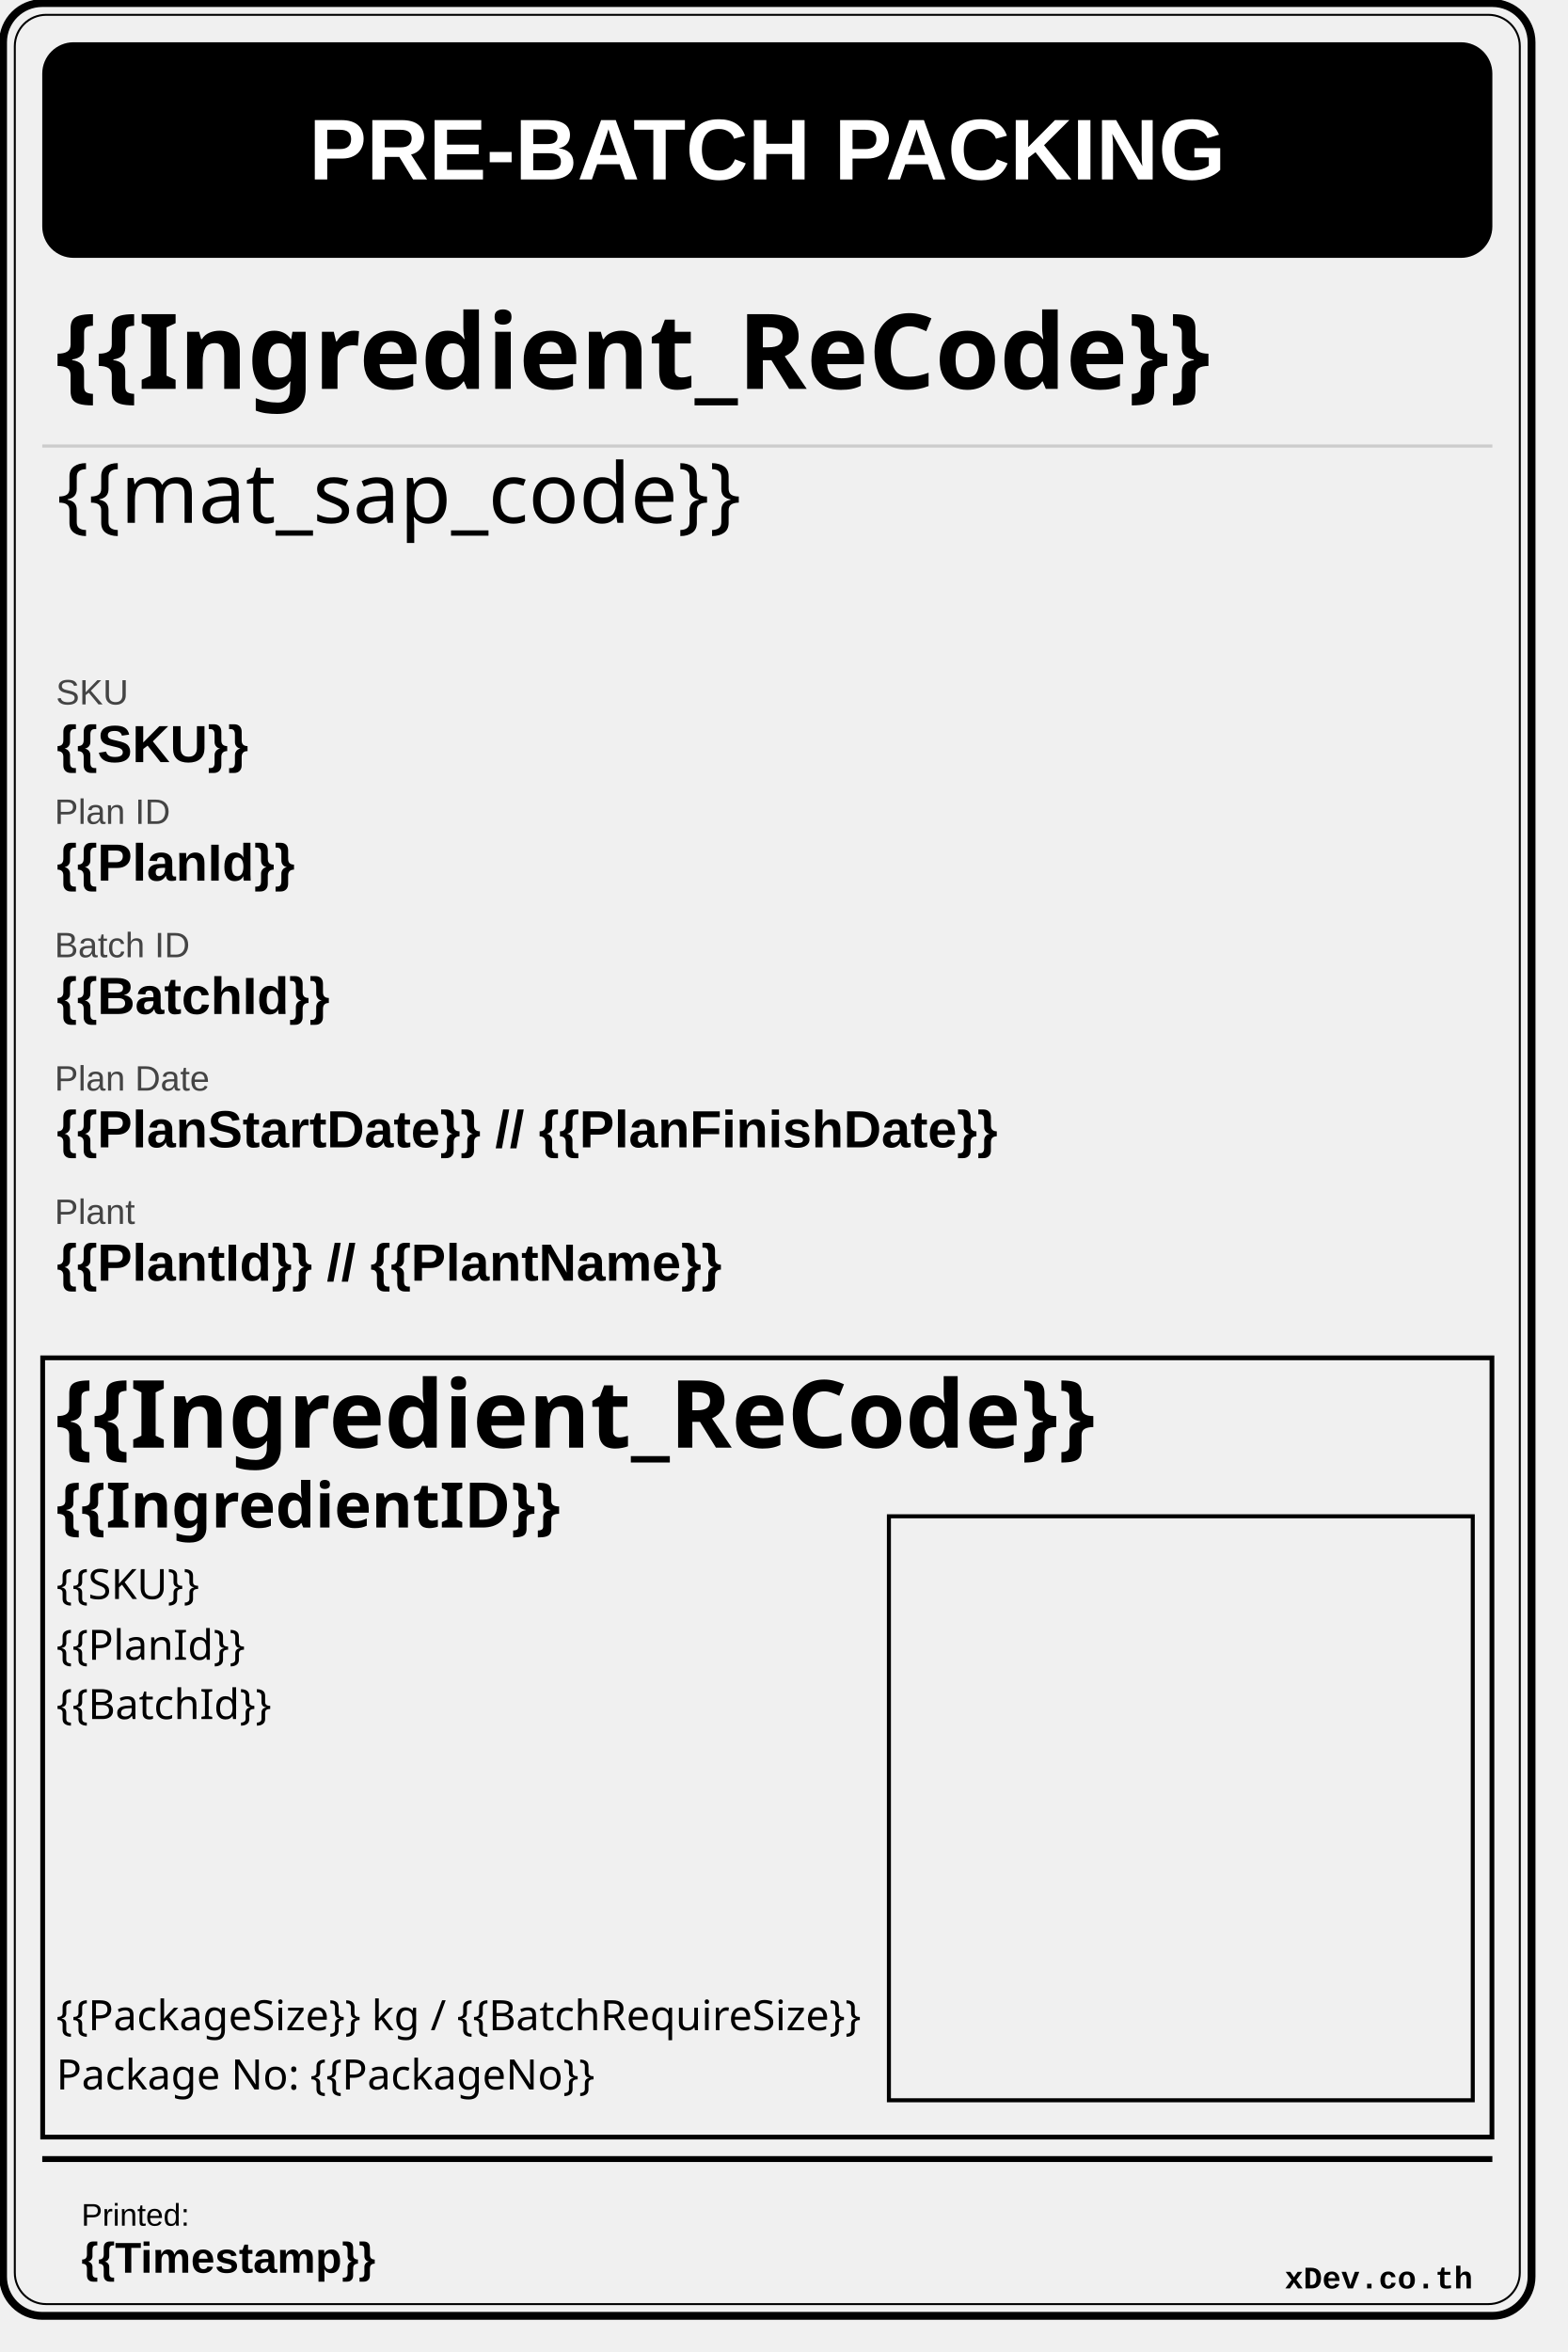
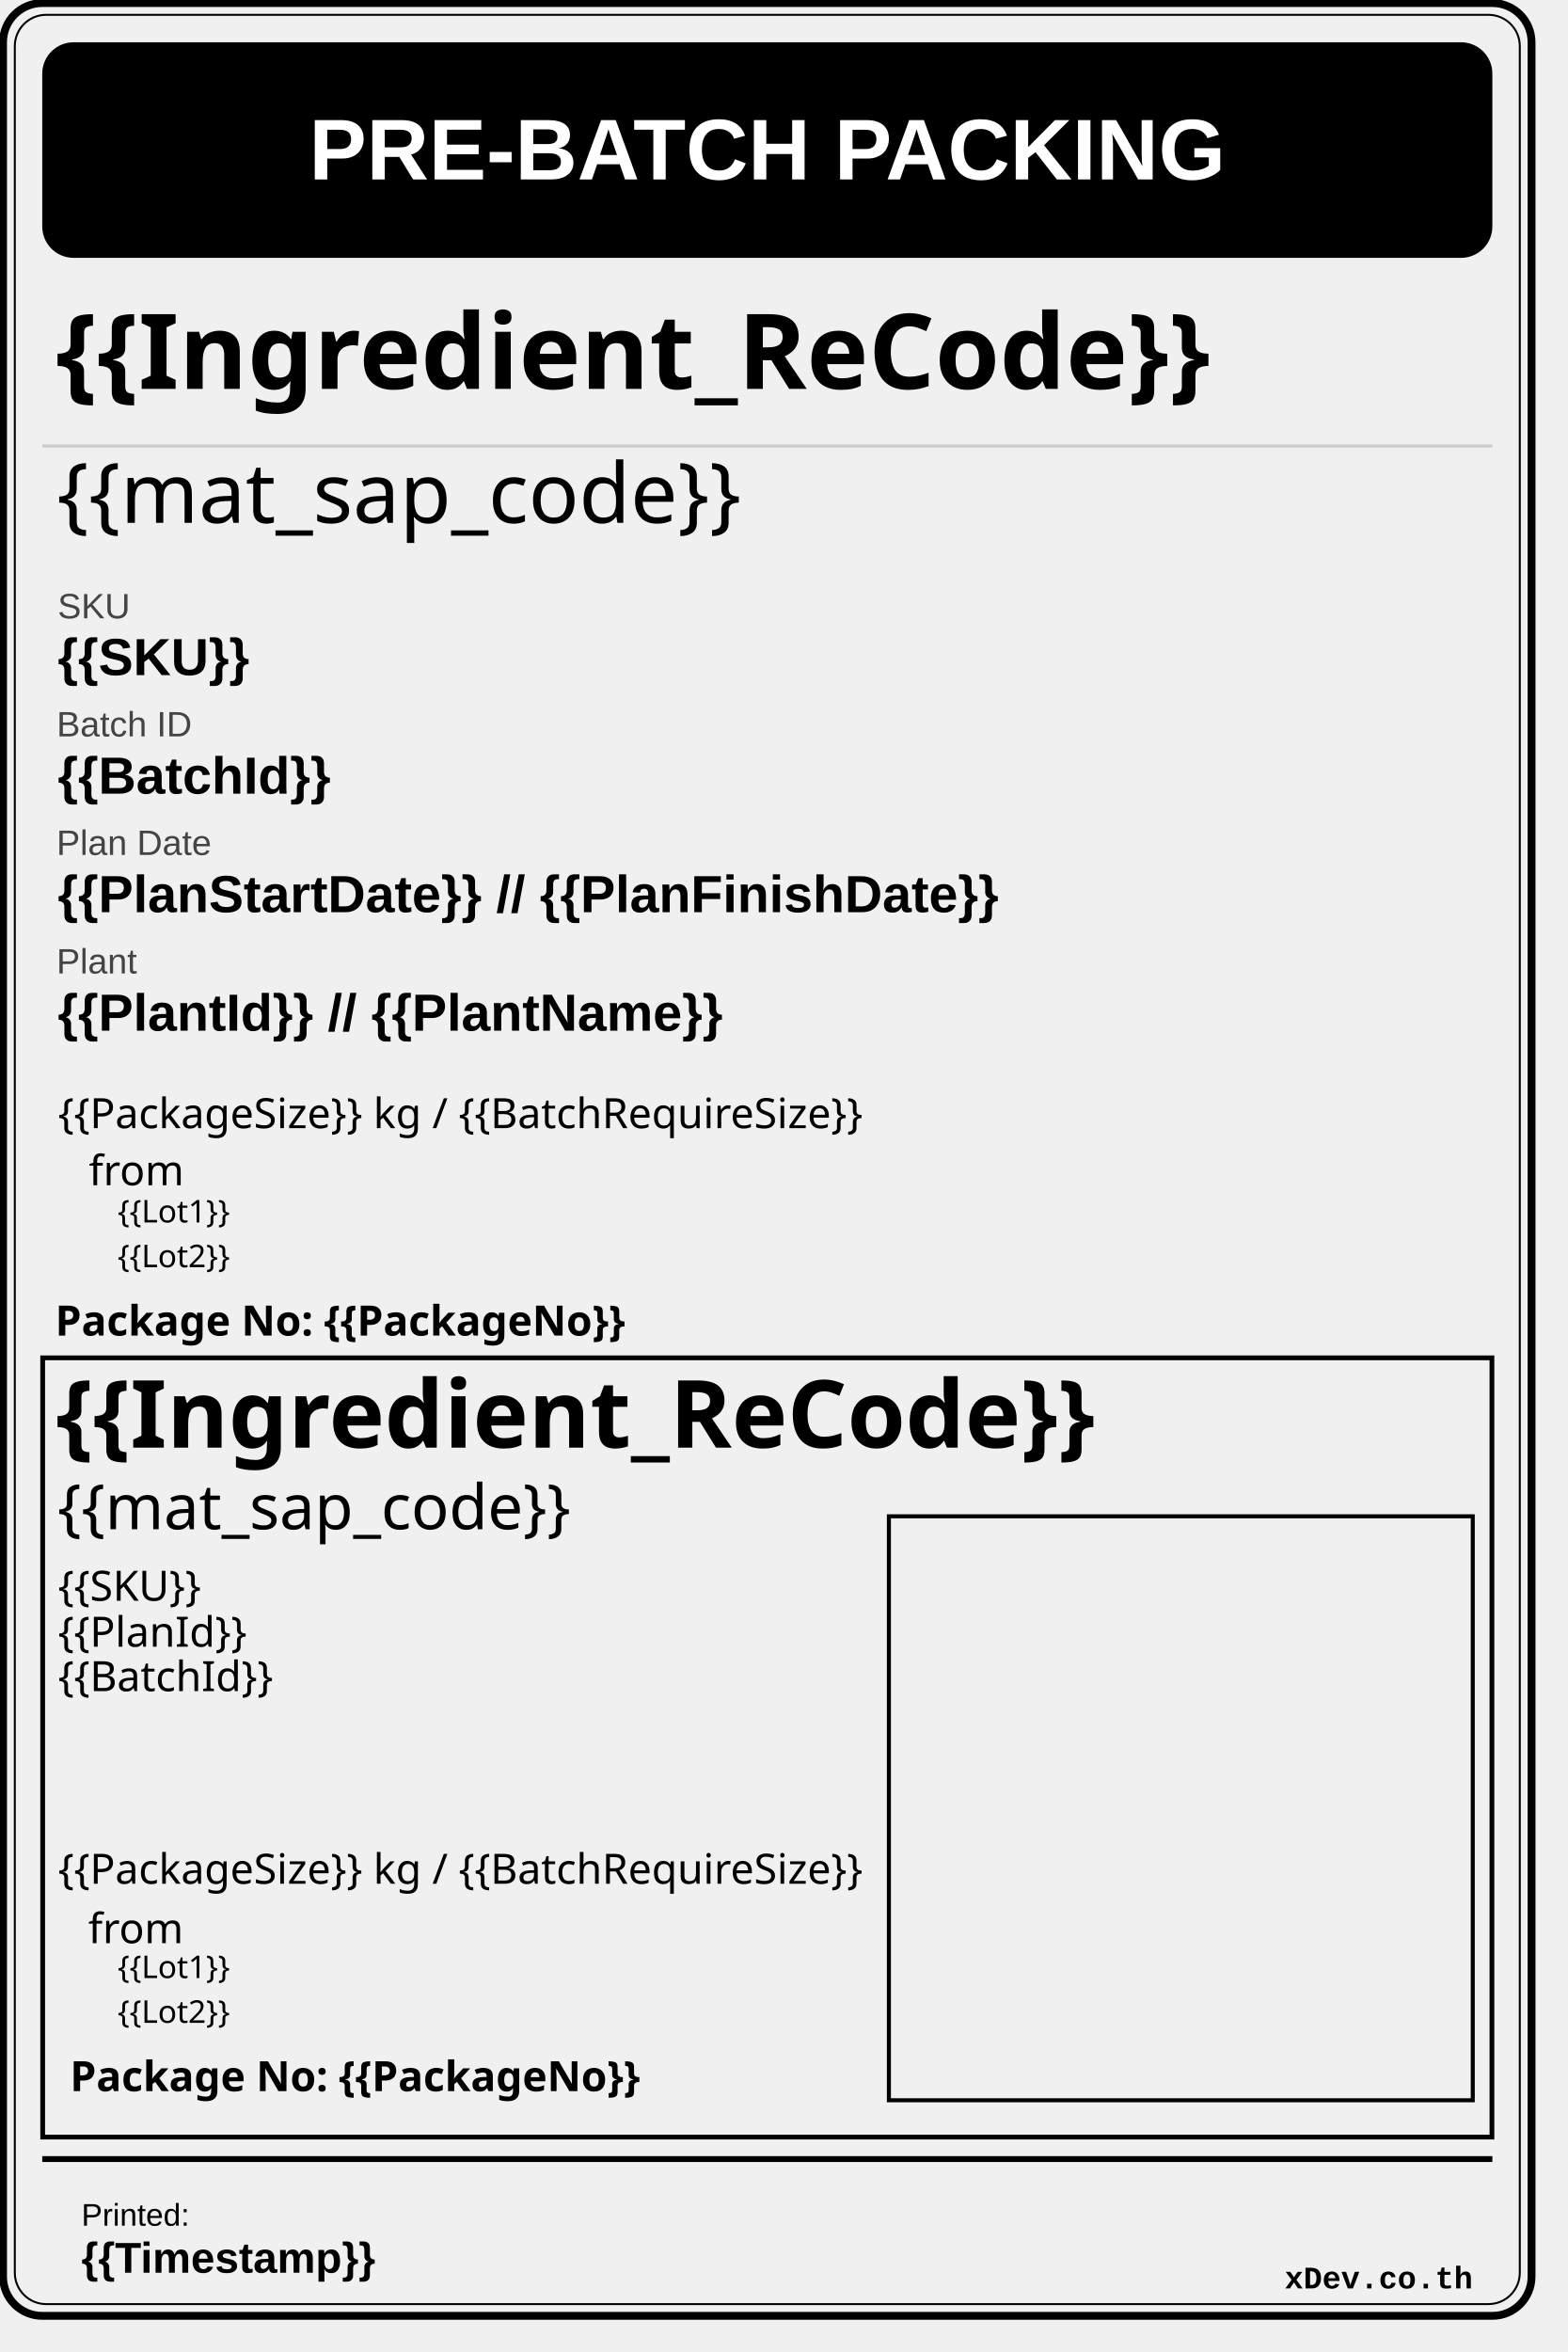
<svg xmlns="http://www.w3.org/2000/svg" width="400" height="600" viewBox="0 0 400 600" version="1.1" id="svg787">
  <defs id="defs791" />
  <g transform="translate(226.8075, 386.8076) scale(1.48972)" id="g761">
    {{QRCode}}
  </g>
  <rect x="0.78" y="0.78" width="390" height="590" rx="10" fill="none" stroke="#000000" stroke-width="2" id="rect1" />
  <rect x="3.78" y="3.78" width="384" height="584" rx="8" fill="none" stroke="#000000" stroke-width="0.5" id="rect2" />
  <rect x="10.78" y="10.78" width="370" height="55" rx="8" fill="#000000" id="rect3" />
  <text x="195.78" y="45.78" font-family="Arial, sans-serif" font-size="22px" font-weight="bold" fill="#ffffff" text-anchor="middle" id="text-title">PRE-BATCH PACKING</text>
-   <text x="14.268" y="179.702" fill="#444444" font-size="9px" font-family="Arial, sans-serif" id="text76">SKU</text>
-   <text x="14.462" y="194.417" fill="#000000" font-size="17px" font-weight="bold" font-family="Arial, sans-serif" id="text-sku" style="font-style:normal;font-variant:normal;font-weight:bold;font-stretch:normal;font-size:13.333px;font-family:Arial, sans-serif;-inkscape-font-specification:'Arial, sans-serif, Bold';font-variant-ligatures:normal;font-variant-caps:normal;font-variant-numeric:normal;font-variant-east-asian:normal">{{SKU}}</text>
-   <text x="14.379" y="407.912" fill="#000000" font-size="17px" font-weight="bold" font-family="Arial, sans-serif" id="text-sku-3" style="font-style:normal;font-variant:normal;font-weight:normal;font-stretch:normal;font-size:10.667px;font-family:sans-serif;-inkscape-font-specification:'sans-serif, Normal';font-variant-ligatures:normal;font-variant-caps:normal;font-variant-numeric:normal;font-variant-east-asian:normal;fill:#000000">{{SKU}}</text>
+   <text x="14.714" y="157.733" fill="#444444" font-size="9px" font-family="Arial, sans-serif" id="text76">SKU</text>
+   <text x="14.727" y="172.227" fill="#000000" font-size="17px" font-weight="bold" font-family="Arial, sans-serif" id="text-sku" style="font-style:normal;font-variant:normal;font-weight:bold;font-stretch:normal;font-size:13.333px;font-family:Arial, sans-serif;-inkscape-font-specification:'Arial, sans-serif, Bold';font-variant-ligatures:normal;font-variant-caps:normal;font-variant-numeric:normal;font-variant-east-asian:normal">{{SKU}}</text>
+   <text x="14.819" y="408.353" fill="#000000" font-size="17px" font-weight="bold" font-family="Arial, sans-serif" id="text-sku-3" style="font-style:normal;font-variant:normal;font-weight:normal;font-stretch:normal;font-size:10.667px;font-family:sans-serif;-inkscape-font-specification:'sans-serif, Normal';font-variant-ligatures:normal;font-variant-caps:normal;font-variant-numeric:normal;font-variant-east-asian:normal;fill:#000000">{{SKU}}</text>
  <line x1="10.78" y1="113.78" x2="380.78" y2="113.78" stroke="#cccccc" stroke-width="0.8" id="line79" />
-   <text x="13.939" y="210.175" fill="#444444" font-size="9px" font-family="Arial, sans-serif" id="text81">Plan ID</text>
-   <text x="14.462" y="224.654" fill="#000000" font-size="13px" font-weight="bold" font-family="monospace" id="text-planid" style="font-style:normal;font-variant:normal;font-weight:bold;font-stretch:normal;font-size:13.333px;font-family:Arial, sans-serif;-inkscape-font-specification:'Arial, sans-serif, Bold';font-variant-ligatures:normal;font-variant-caps:normal;font-variant-numeric:normal;font-variant-east-asian:normal">{{PlanId}}</text>
-   <text x="14.379" y="423.414" fill="#000000" font-size="13px" font-weight="bold" font-family="monospace" id="text-planid-7" style="font-style:normal;font-variant:normal;font-weight:normal;font-stretch:normal;font-size:10.667px;font-family:sans-serif;-inkscape-font-specification:'sans-serif, Normal';font-variant-ligatures:normal;font-variant-caps:normal;font-variant-numeric:normal;font-variant-east-asian:normal">{{PlanId}}</text>
-   <text x="13.939" y="244.191" fill="#444444" font-size="9px" font-family="Arial, sans-serif" id="text84">Batch ID</text>
-   <text x="14.462" y="258.669" fill="#000000" font-size="18px" font-weight="bold" font-family="Arial, sans-serif" id="text-batchid" style="font-style:normal;font-variant:normal;font-weight:bold;font-stretch:normal;font-size:13.333px;font-family:Arial, sans-serif;-inkscape-font-specification:'Arial, sans-serif, Bold';font-variant-ligatures:normal;font-variant-caps:normal;font-variant-numeric:normal;font-variant-east-asian:normal">{{BatchId}}</text>
-   <text x="14.379" y="438.532" fill="#000000" font-size="18px" font-weight="bold" font-family="Arial, sans-serif" id="text-batchid-5" style="font-style:normal;font-variant:normal;font-weight:normal;font-stretch:normal;font-size:10.667px;font-family:sans-serif;-inkscape-font-specification:'sans-serif, Normal';font-variant-ligatures:normal;font-variant-caps:normal;font-variant-numeric:normal;font-variant-east-asian:normal">{{BatchId}}</text>
-   <text x="14.437" y="389.672" fill="#000000" font-size="18px" font-weight="bold" font-family="Arial, sans-serif" id="text-batchid-5-3" style="font-style:normal;font-variant:normal;font-weight:bold;font-stretch:normal;font-size:16px;font-family:sans-serif;-inkscape-font-specification:'sans-serif, Bold';font-variant-ligatures:normal;font-variant-caps:normal;font-variant-numeric:normal;font-variant-east-asian:normal;fill:#000000">{{IngredientID}}</text>
+   <text x="14.819" y="420.075" fill="#000000" font-size="13px" font-weight="bold" font-family="monospace" id="text-planid-7" style="font-style:normal;font-variant:normal;font-weight:normal;font-stretch:normal;font-size:10.667px;font-family:sans-serif;-inkscape-font-specification:'sans-serif, Normal';font-variant-ligatures:normal;font-variant-caps:normal;font-variant-numeric:normal;font-variant-east-asian:normal">{{PlanId}}</text>
+   <text x="14.459" y="187.86" fill="#444444" font-size="9px" font-family="Arial, sans-serif" id="text84">Batch ID</text>
+   <text x="14.727" y="202.463" fill="#000000" font-size="18px" font-weight="bold" font-family="Arial, sans-serif" id="text-batchid" style="font-style:normal;font-variant:normal;font-weight:bold;font-stretch:normal;font-size:13.333px;font-family:Arial, sans-serif;-inkscape-font-specification:'Arial, sans-serif, Bold';font-variant-ligatures:normal;font-variant-caps:normal;font-variant-numeric:normal;font-variant-east-asian:normal">{{BatchId}}</text>
+   <text x="14.819" y="431.414" fill="#000000" font-size="18px" font-weight="bold" font-family="Arial, sans-serif" id="text-batchid-5" style="font-style:normal;font-variant:normal;font-weight:normal;font-stretch:normal;font-size:10.667px;font-family:sans-serif;-inkscape-font-specification:'sans-serif, Normal';font-variant-ligatures:normal;font-variant-caps:normal;font-variant-numeric:normal;font-variant-east-asian:normal">{{BatchId}}</text>
  <text x="14.317" y="369.295" fill="#000000" font-size="18px" font-weight="bold" font-family="Arial, sans-serif" id="text-batchid-5-3-5" style="font-style:normal;font-variant:normal;font-weight:bold;font-stretch:normal;font-size:24px;font-family:sans-serif;-inkscape-font-specification:'sans-serif, Bold';font-variant-ligatures:normal;font-variant-caps:normal;font-variant-numeric:normal;font-variant-east-asian:normal;fill:#000000">{{Ingredient_ReCode}}</text>
-   <text x="13.939" y="278.207" fill="#444444" font-size="9px" font-family="Arial, sans-serif" id="text92">Plan Date</text>
-   <text x="14.462" y="292.685" fill="#000000" font-size="13px" font-weight="bold" font-family="Arial, sans-serif" id="text-date" style="font-style:normal;font-variant:normal;font-weight:bold;font-stretch:normal;font-size:13.333px;font-family:Arial, sans-serif;-inkscape-font-specification:'Arial, sans-serif, Bold';font-variant-ligatures:normal;font-variant-caps:normal;font-variant-numeric:normal;font-variant-east-asian:normal">{{PlanStartDate}} // {{PlanFinishDate}}</text>
-   <text x="13.939" y="312.222" fill="#444444" font-size="9px" font-family="Arial, sans-serif" id="text102">Plant</text>
-   <text x="14.462" y="326.701" fill="#000000" font-size="14px" font-weight="bold" font-family="Arial, sans-serif" id="text-plant" style="font-style:normal;font-variant:normal;font-weight:bold;font-stretch:normal;font-size:13.333px;font-family:Arial, sans-serif;-inkscape-font-specification:'Arial, sans-serif, Bold';font-variant-ligatures:normal;font-variant-caps:normal;font-variant-numeric:normal;font-variant-east-asian:normal">{{PlantId}} // {{PlantName}}</text>
+   <text x="14.424" y="218.096" fill="#444444" font-size="9px" font-family="Arial, sans-serif" id="text92">Plan Date</text>
+   <text x="14.727" y="232.699" fill="#000000" font-size="13px" font-weight="bold" font-family="Arial, sans-serif" id="text-date" style="font-style:normal;font-variant:normal;font-weight:bold;font-stretch:normal;font-size:13.333px;font-family:Arial, sans-serif;-inkscape-font-specification:'Arial, sans-serif, Bold';font-variant-ligatures:normal;font-variant-caps:normal;font-variant-numeric:normal;font-variant-east-asian:normal">{{PlanStartDate}} // {{PlanFinishDate}}</text>
+   <text x="14.424" y="248.332" fill="#444444" font-size="9px" font-family="Arial, sans-serif" id="text102">Plant</text>
+   <text x="14.727" y="262.935" fill="#000000" font-size="14px" font-weight="bold" font-family="Arial, sans-serif" id="text-plant" style="font-style:normal;font-variant:normal;font-weight:bold;font-stretch:normal;font-size:13.333px;font-family:Arial, sans-serif;-inkscape-font-specification:'Arial, sans-serif, Bold';font-variant-ligatures:normal;font-variant-caps:normal;font-variant-numeric:normal;font-variant-east-asian:normal">{{PlantId}} // {{PlantName}}</text>
  <line x1="10.78" y1="550.78" x2="380.78" y2="550.78" stroke="#000000" stroke-width="1.5" id="line-footer" />
  <text x="20.78" y="567.78" fill="#000000" font-size="8px" font-family="Arial, sans-serif" id="text109">Printed:</text>
  <text x="20.78" y="579.78" fill="#000000" font-size="11px" font-weight="bold" font-family="Arial, sans-serif" id="text-timestamp">{{Timestamp}}</text>
  <text x="375.78" y="583.78" text-anchor="end" fill="#000000" style="font-weight:bold;font-size:8px;font-family:'Courier Prime', 'Courier New', Courier, monospace" id="text112">xDev.co.th</text>
  <rect style="fill:none;stroke:#000000;stroke-width:1.216" id="rect273" width="369.784" height="198.784" x="10.888" y="346.388" />
  <rect style="fill:none;stroke:#000000;stroke-width:1.028" id="rect331" width="148.972" height="148.972" x="226.808" y="386.808" />
-   <text x="14.379" y="517.902" fill="#000000" font-size="16px" font-weight="bold" font-family="Arial, sans-serif" id="text-vol-9" style="font-style:normal;font-variant:normal;font-weight:normal;font-stretch:normal;font-size:10.667px;font-family:sans-serif;-inkscape-font-specification:'sans-serif, Normal';font-variant-ligatures:normal;font-variant-caps:normal;font-variant-numeric:normal;font-variant-east-asian:normal">{{PackageSize}} kg / {{BatchRequireSize}}</text>
-   <text x="14.379" y="533.02" fill="#000000" font-size="16px" font-weight="bold" font-family="Arial, sans-serif" id="text-vol-9-6" style="font-style:normal;font-variant:normal;font-weight:normal;font-stretch:normal;font-size:10.667px;font-family:sans-serif;-inkscape-font-specification:'sans-serif, Normal';font-variant-ligatures:normal;font-variant-caps:normal;font-variant-numeric:normal;font-variant-east-asian:normal">Package No: {{PackageNo}}</text>
+   <text x="14.819" y="287.792" fill="#000000" font-size="16px" font-weight="bold" font-family="Arial, sans-serif" id="text-vol-9-3" style="font-style:normal;font-variant:normal;font-weight:normal;font-stretch:normal;font-size:10.667px;font-family:sans-serif;-inkscape-font-specification:'sans-serif, Normal';font-variant-ligatures:normal;font-variant-caps:normal;font-variant-numeric:normal;font-variant-east-asian:normal">{{PackageSize}} kg / {{BatchRequireSize}}</text>
+   <text x="22.677" y="302.362" fill="#000000" font-size="16px" font-weight="bold" font-family="Arial, sans-serif" id="text-vol-9-3-6" style="font-style:normal;font-variant:normal;font-weight:normal;font-stretch:normal;font-size:10.667px;font-family:sans-serif;-inkscape-font-specification:'sans-serif, Normal';font-variant-ligatures:normal;font-variant-caps:normal;font-variant-numeric:normal;font-variant-east-asian:normal">from</text>
+   <text x="30.012" y="311.854" fill="#000000" font-size="16px" font-weight="bold" font-family="Arial, sans-serif" id="text-vol-9-3-6-5" style="font-style:normal;font-variant:normal;font-weight:normal;font-stretch:normal;font-size:8px;font-family:sans-serif;-inkscape-font-specification:'sans-serif, Normal';font-variant-ligatures:normal;font-variant-caps:normal;font-variant-numeric:normal;font-variant-east-asian:normal">{{Lot1}}</text>
+   <text x="30.012" y="323.272" fill="#000000" font-size="16px" font-weight="bold" font-family="Arial, sans-serif" id="text-vol-9-3-6-5-3" style="font-style:normal;font-variant:normal;font-weight:normal;font-stretch:normal;font-size:8px;font-family:sans-serif;-inkscape-font-specification:'sans-serif, Normal';font-variant-ligatures:normal;font-variant-caps:normal;font-variant-numeric:normal;font-variant-east-asian:normal">{{Lot2}}</text>
+   <text x="14.083" y="340.705" fill="#000000" font-size="16px" font-weight="bold" font-family="Arial, sans-serif" id="text-vol-9-6-5" style="font-style:normal;font-variant:normal;font-weight:bold;font-stretch:normal;font-size:10.667px;font-family:sans-serif;-inkscape-font-specification:'sans-serif, Bold';font-variant-ligatures:normal;font-variant-caps:normal;font-variant-numeric:normal;font-variant-east-asian:normal;fill:#000000">Package No: {{PackageNo}}</text>
+   <text x="14.819" y="480.548" fill="#000000" font-size="16px" font-weight="bold" font-family="Arial, sans-serif" id="text-vol-9-3-62" style="font-style:normal;font-variant:normal;font-weight:normal;font-stretch:normal;font-size:10.667px;font-family:sans-serif;-inkscape-font-specification:'sans-serif, Normal';font-variant-ligatures:normal;font-variant-caps:normal;font-variant-numeric:normal;font-variant-east-asian:normal">{{PackageSize}} kg / {{BatchRequireSize}}</text>
+   <text x="22.517" y="495.719" fill="#000000" font-size="16px" font-weight="bold" font-family="Arial, sans-serif" id="text-vol-9-3-6-9" style="font-style:normal;font-variant:normal;font-weight:normal;font-stretch:normal;font-size:10.667px;font-family:sans-serif;-inkscape-font-specification:'sans-serif, Normal';font-variant-ligatures:normal;font-variant-caps:normal;font-variant-numeric:normal;font-variant-east-asian:normal">from</text>
+   <text x="30.012" y="504.61" fill="#000000" font-size="16px" font-weight="bold" font-family="Arial, sans-serif" id="text-vol-9-3-6-5-1" style="font-style:normal;font-variant:normal;font-weight:normal;font-stretch:normal;font-size:8px;font-family:sans-serif;-inkscape-font-specification:'sans-serif, Normal';font-variant-ligatures:normal;font-variant-caps:normal;font-variant-numeric:normal;font-variant-east-asian:normal">{{Lot1}}</text>
+   <text x="30.012" y="516.028" fill="#000000" font-size="16px" font-weight="bold" font-family="Arial, sans-serif" id="text-vol-9-3-6-5-3-2" style="font-style:normal;font-variant:normal;font-weight:normal;font-stretch:normal;font-size:8px;font-family:sans-serif;-inkscape-font-specification:'sans-serif, Normal';font-variant-ligatures:normal;font-variant-caps:normal;font-variant-numeric:normal;font-variant-east-asian:normal">{{Lot2}}</text>
+   <text x="17.863" y="533.461" fill="#000000" font-size="16px" font-weight="bold" font-family="Arial, sans-serif" id="text-vol-9-6-5-7" style="font-style:normal;font-variant:normal;font-weight:bold;font-stretch:normal;font-size:10.667px;font-family:sans-serif;-inkscape-font-specification:'sans-serif, Bold';font-variant-ligatures:normal;font-variant-caps:normal;font-variant-numeric:normal;font-variant-east-asian:normal;fill:#000000">Package No: {{PackageNo}}</text>
  <text x="14.521" y="133.379" fill="#000000" font-size="18px" font-weight="bold" font-family="Arial, sans-serif" id="text-batchid-5-3-2" style="font-style:normal;font-variant:normal;font-weight:normal;font-stretch:normal;font-size:21.333px;font-family:sans-serif;-inkscape-font-specification:'sans-serif, Normal';font-variant-ligatures:normal;font-variant-caps:normal;font-variant-numeric:normal;font-variant-east-asian:normal">{{mat_sap_code}}</text>
+   <text x="14.67" y="390.113" fill="#000000" font-size="18px" font-weight="bold" font-family="Arial, sans-serif" id="text-batchid-5-3-2-3" style="font-style:normal;font-variant:normal;font-weight:normal;font-stretch:normal;font-size:16px;font-family:sans-serif;-inkscape-font-specification:'sans-serif, Normal';font-variant-ligatures:normal;font-variant-caps:normal;font-variant-numeric:normal;font-variant-east-asian:normal;fill:#000000">{{mat_sap_code}}</text>
  <text x="14.277" y="99.196" fill="#000000" font-size="18px" font-weight="bold" font-family="Arial, sans-serif" id="text-batchid-5-3-5-9" style="font-style:normal;font-variant:normal;font-weight:bold;font-stretch:normal;font-size:26.667px;font-family:sans-serif;-inkscape-font-specification:'sans-serif, Bold';font-variant-ligatures:normal;font-variant-caps:normal;font-variant-numeric:normal;font-variant-east-asian:normal;fill:#000000">{{Ingredient_ReCode}}</text>
</svg>
